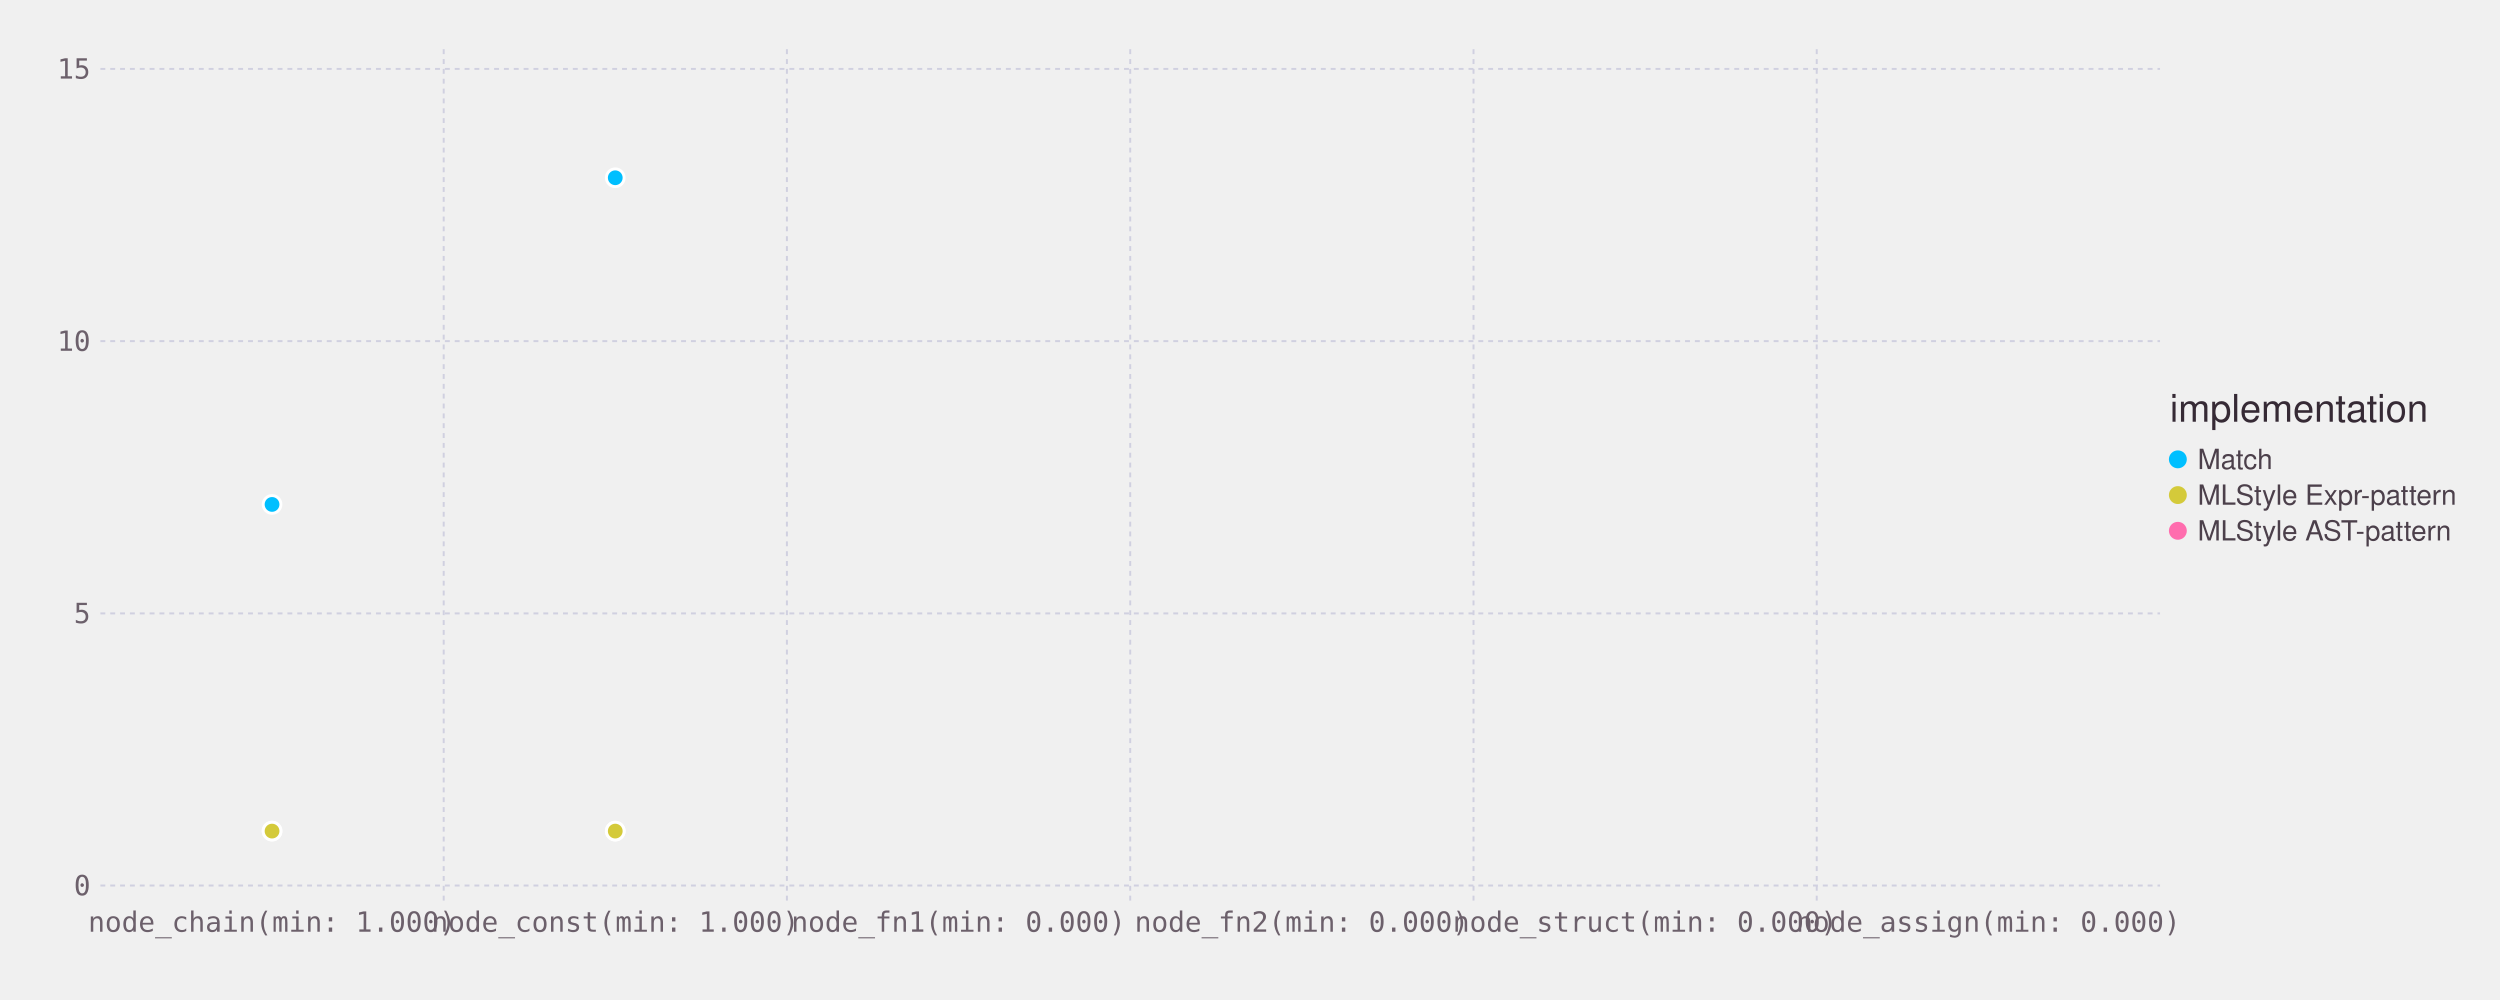
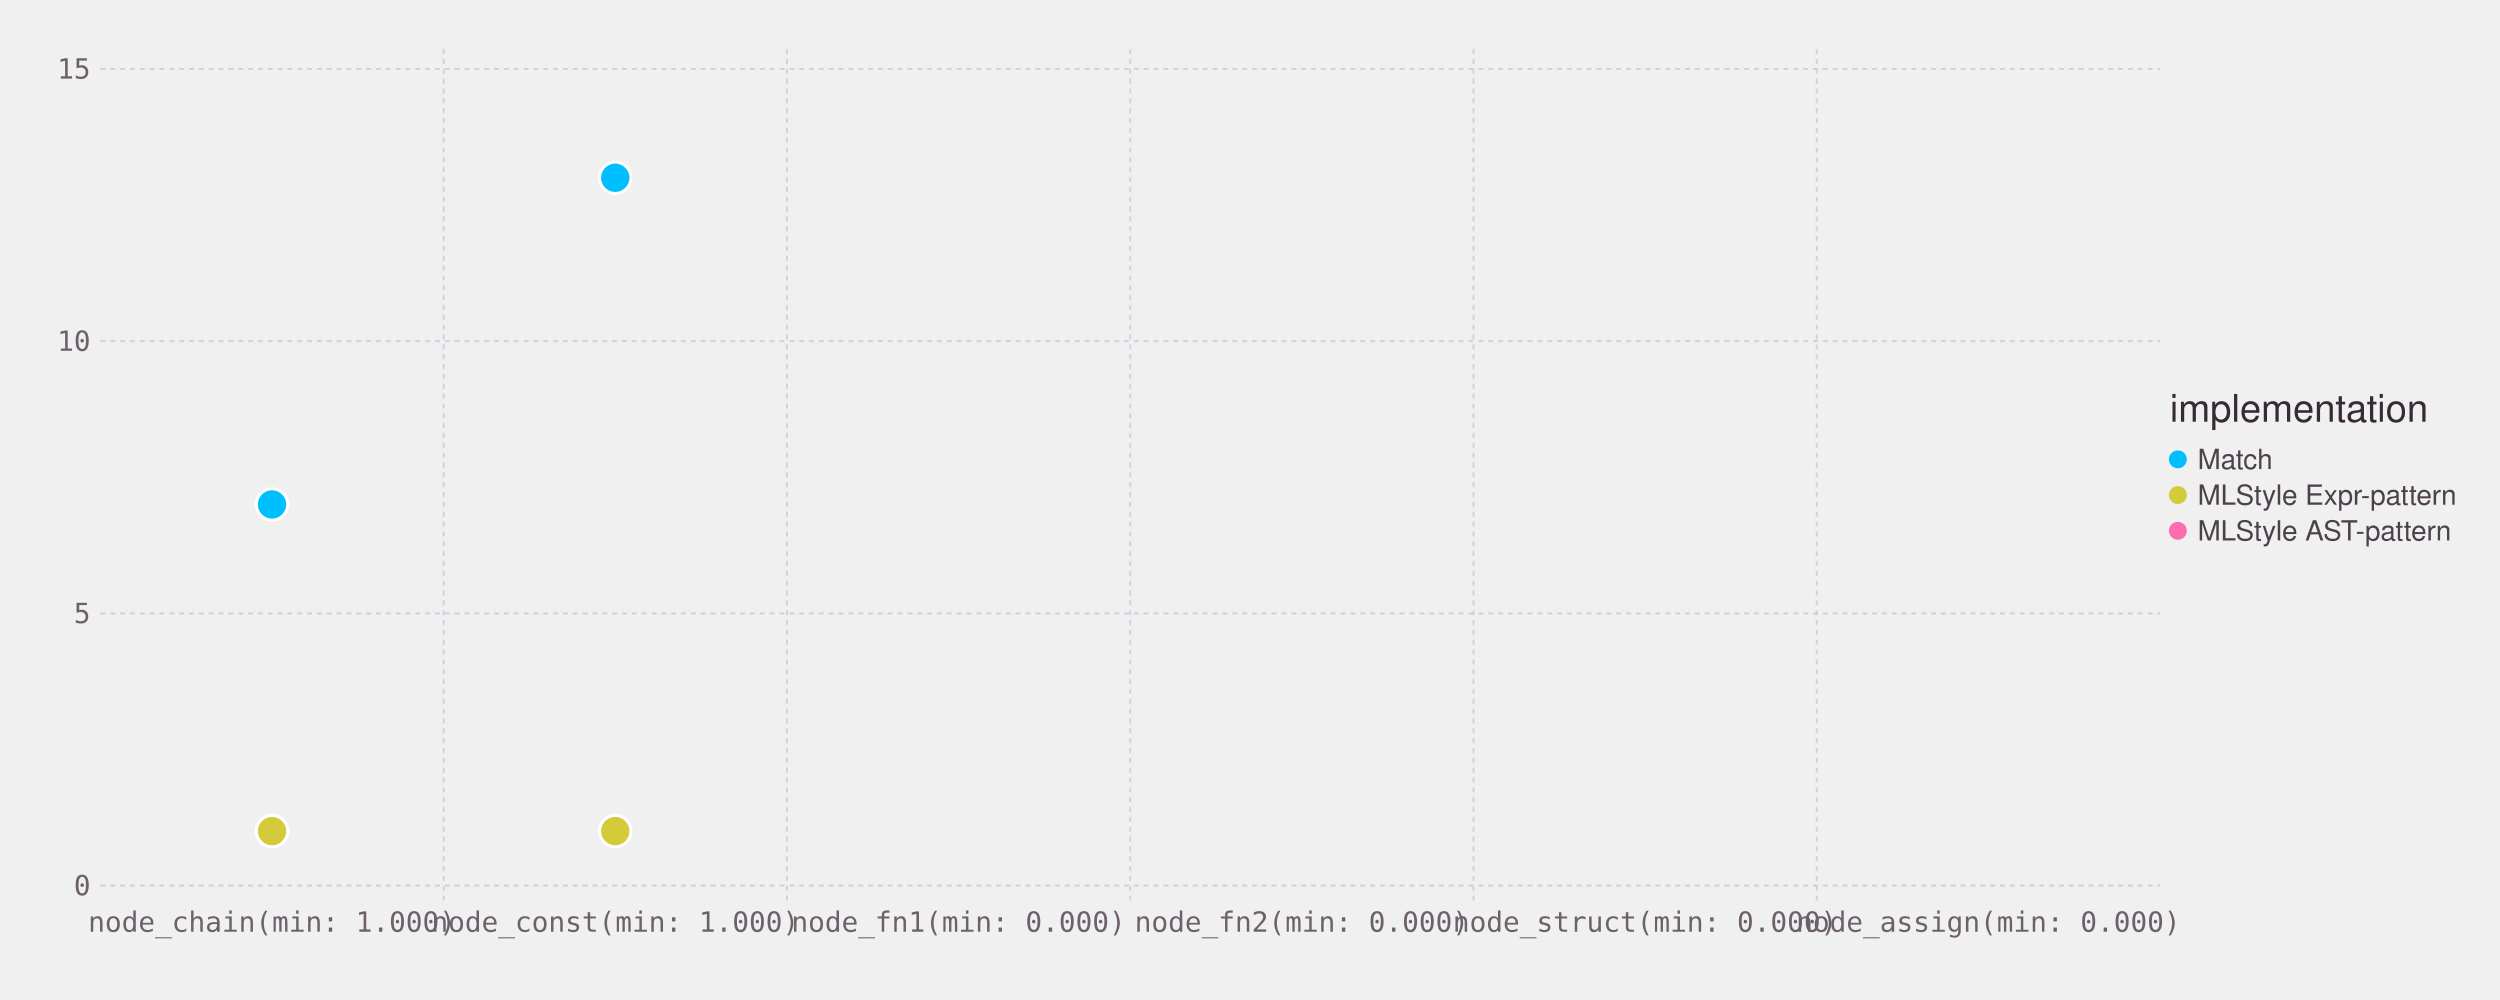
<svg xmlns="http://www.w3.org/2000/svg" version="1.2" width="254mm" height="101.6mm" viewBox="0 0 254 101.6" stroke="none" fill="#000000" stroke-width="0.3" font-size="3.88">
  <defs>
    <marker id="arrow" markerWidth="15" markerHeight="7" refX="5" refY="3.5" orient="auto" markerUnits="strokeWidth">
      <path d="M0,0 L15,3.5 L0,7 z" stroke="context-stroke" fill="context-stroke" />
    </marker>
  </defs>
  <g class="plotroot yscalable" id="img-012e1a91-1">
    <g class="guide xlabels" font-size="2.82" font-family="Consolas" fill="#6C606B" id="img-012e1a91-2">
      <g transform="translate(27.64,92.97)">
        <g class="primitive">
          <text text-anchor="middle" dy="0.6em">node_chain(min: 1.000)</text>
        </g>
      </g>
      <g transform="translate(62.51,92.97)">
        <g class="primitive">
          <text text-anchor="middle" dy="0.6em">node_const(min: 1.000)</text>
        </g>
      </g>
      <g transform="translate(97.39,92.97)">
        <g class="primitive">
          <text text-anchor="middle" dy="0.6em">node_fn1(min: 0.000)</text>
        </g>
      </g>
      <g transform="translate(132.27,92.97)">
        <g class="primitive">
          <text text-anchor="middle" dy="0.6em">node_fn2(min: 0.000)</text>
        </g>
      </g>
      <g transform="translate(167.14,92.97)">
        <g class="primitive">
          <text text-anchor="middle" dy="0.6em">node_struct(min: 0.000)</text>
        </g>
      </g>
      <g transform="translate(202.02,92.97)">
        <g class="primitive">
          <text text-anchor="middle" dy="0.6em">node_assign(min: 0.000)</text>
        </g>
      </g>
    </g>
    <g class="guide colorkey" id="img-012e1a91-3">
      <g fill="#4C404B" font-size="2.82" font-family="'PT Sans','Helvetica Neue','Helvetica',sans-serif" id="img-012e1a91-4">
        <g transform="translate(223.27,46.67)" id="img-012e1a91-5" class="color_Match">
          <g class="primitive">
            <text dy="0.35em">Match</text>
          </g>
        </g>
        <g transform="translate(223.27,50.3)" id="img-012e1a91-6" class="color_MLStyle_Expr-pattern">
          <g class="primitive">
            <text dy="0.35em">MLStyle Expr-pattern</text>
          </g>
        </g>
        <g transform="translate(223.27,53.93)" id="img-012e1a91-7" class="color_MLStyle_AST-pattern">
          <g class="primitive">
            <text dy="0.35em">MLStyle AST-pattern</text>
          </g>
        </g>
      </g>
      <g stroke="#000000" stroke-opacity="0.000" id="img-012e1a91-8">
        <g transform="translate(221.27,46.67)" id="img-012e1a91-9" class="color_Match" fill="#00BFFF">
          <circle cx="0" cy="0" r="0.91" class="primitive" />
        </g>
        <g transform="translate(221.27,50.3)" id="img-012e1a91-10" class="color_MLStyle_Expr-pattern" fill="#D4CA3A">
          <circle cx="0" cy="0" r="0.91" class="primitive" />
        </g>
        <g transform="translate(221.27,53.93)" id="img-012e1a91-11" class="color_MLStyle_AST-pattern" fill="#FF6DAE">
          <circle cx="0" cy="0" r="0.91" class="primitive" />
        </g>
      </g>
      <g fill="#362A35" font-size="3.88" font-family="'PT Sans','Helvetica Neue','Helvetica',sans-serif" stroke="#000000" stroke-opacity="0.000" id="img-012e1a91-12">
        <g transform="translate(220.46,42.85)" id="img-012e1a91-13">
          <g class="primitive">
            <text>implementation</text>
          </g>
        </g>
      </g>
    </g>
    <g clip-path="url(#img-012e1a91-14)">
      <g id="img-012e1a91-15">
        <g pointer-events="visible" fill="#000000" fill-opacity="0.000" stroke="#000000" stroke-opacity="0.000" class="guide background" id="img-012e1a91-16">
          <g transform="translate(114.83,48.49)" id="img-012e1a91-17">
            <path d="M-104.63,-43.49 L 104.63 -43.49 104.63 43.49 -104.63 43.49 z" class="primitive" />
          </g>
        </g>
        <g class="guide ygridlines xfixed" stroke-dasharray="0.5,0.5" stroke-width="0.2" stroke="#D0D0E0" id="img-012e1a91-18">
          <g transform="translate(114.83,89.97)" id="img-012e1a91-19">
            <path fill="none" d="M-104.63,0 L 104.63 0" class="primitive" />
          </g>
          <g transform="translate(114.83,62.32)" id="img-012e1a91-20">
            <path fill="none" d="M-104.63,0 L 104.63 0" class="primitive" />
          </g>
          <g transform="translate(114.83,34.66)" id="img-012e1a91-21">
            <path fill="none" d="M-104.63,0 L 104.63 0" class="primitive" />
          </g>
          <g transform="translate(114.83,7)" id="img-012e1a91-22">
            <path fill="none" d="M-104.63,0 L 104.63 0" class="primitive" />
          </g>
        </g>
        <g class="guide xgridlines yfixed" stroke-dasharray="0.5,0.5" stroke-width="0.2" stroke="#D0D0E0" id="img-012e1a91-23">
          <g transform="translate(45.08,48.49)" id="img-012e1a91-24">
            <path fill="none" d="M0,-43.49 L 0 43.49" class="primitive" />
          </g>
          <g transform="translate(79.95,48.49)" id="img-012e1a91-25">
            <path fill="none" d="M0,-43.49 L 0 43.49" class="primitive" />
          </g>
          <g transform="translate(114.83,48.49)" id="img-012e1a91-26">
            <path fill="none" d="M0,-43.49 L 0 43.49" class="primitive" />
          </g>
          <g transform="translate(149.71,48.49)" id="img-012e1a91-27">
            <path fill="none" d="M0,-43.49 L 0 43.49" class="primitive" />
          </g>
          <g transform="translate(184.58,48.49)" id="img-012e1a91-28">
            <path fill="none" d="M0,-43.49 L 0 43.49" class="primitive" />
          </g>
        </g>
        <g class="plotpanel" id="img-012e1a91-29">
          <g class="geometry" id="img-012e1a91-30">
            <g stroke-width="0.3" id="img-012e1a91-31">
              <g class="color_MLStyle_AST-pattern" stroke="#FFFFFF" fill="#FF6DAE" id="img-012e1a91-32">
                <g class="marker" id="img-012e1a91-33">
                  <g transform="translate(202.02,NaN)" id="img-012e1a91-34">
-                     <circle cx="0" cy="0" r="0.9" class="primitive" />
+                     <circle cx="0" cy="0" r="1.59" class="primitive" />
                  </g>
                </g>
              </g>
              <g class="color_MLStyle_AST-pattern" stroke="#FFFFFF" fill="#FF6DAE" id="img-012e1a91-35">
                <g class="marker" id="img-012e1a91-36">
                  <g transform="translate(167.14,-Inf)" id="img-012e1a91-37">
-                     <circle cx="0" cy="0" r="0.9" class="primitive" />
+                     <circle cx="0" cy="0" r="1.59" class="primitive" />
                  </g>
                </g>
              </g>
              <g class="color_MLStyle_AST-pattern" stroke="#FFFFFF" fill="#FF6DAE" id="img-012e1a91-38">
                <g class="marker" id="img-012e1a91-39">
                  <g transform="translate(132.27,-Inf)" id="img-012e1a91-40">
-                     <circle cx="0" cy="0" r="0.9" class="primitive" />
+                     <circle cx="0" cy="0" r="1.59" class="primitive" />
                  </g>
                </g>
              </g>
              <g class="color_MLStyle_AST-pattern" stroke="#FFFFFF" fill="#FF6DAE" id="img-012e1a91-41">
                <g class="marker" id="img-012e1a91-42">
                  <g transform="translate(97.39,-Inf)" id="img-012e1a91-43">
-                     <circle cx="0" cy="0" r="0.9" class="primitive" />
+                     <circle cx="0" cy="0" r="1.59" class="primitive" />
                  </g>
                </g>
              </g>
              <g class="color_MLStyle_Expr-pattern" stroke="#FFFFFF" fill="#D4CA3A" id="img-012e1a91-44">
                <g class="marker" id="img-012e1a91-45">
                  <g transform="translate(202.02,-Inf)" id="img-012e1a91-46">
-                     <circle cx="0" cy="0" r="0.9" class="primitive" />
+                     <circle cx="0" cy="0" r="1.59" class="primitive" />
                  </g>
                </g>
              </g>
              <g class="color_MLStyle_Expr-pattern" stroke="#FFFFFF" fill="#D4CA3A" id="img-012e1a91-47">
                <g class="marker" id="img-012e1a91-48">
                  <g transform="translate(167.14,NaN)" id="img-012e1a91-49">
-                     <circle cx="0" cy="0" r="0.9" class="primitive" />
+                     <circle cx="0" cy="0" r="1.59" class="primitive" />
                  </g>
                </g>
              </g>
              <g class="color_MLStyle_Expr-pattern" stroke="#FFFFFF" fill="#D4CA3A" id="img-012e1a91-50">
                <g class="marker" id="img-012e1a91-51">
                  <g transform="translate(132.27,NaN)" id="img-012e1a91-52">
-                     <circle cx="0" cy="0" r="0.9" class="primitive" />
+                     <circle cx="0" cy="0" r="1.59" class="primitive" />
                  </g>
                </g>
              </g>
              <g class="color_MLStyle_Expr-pattern" stroke="#FFFFFF" fill="#D4CA3A" id="img-012e1a91-53">
                <g class="marker" id="img-012e1a91-54">
                  <g transform="translate(97.39,NaN)" id="img-012e1a91-55">
-                     <circle cx="0" cy="0" r="0.9" class="primitive" />
+                     <circle cx="0" cy="0" r="1.59" class="primitive" />
                  </g>
                </g>
              </g>
              <g class="color_Match" stroke="#FFFFFF" fill="#00BFFF" id="img-012e1a91-56">
                <g class="marker" id="img-012e1a91-57">
                  <g transform="translate(202.02,-Inf)" id="img-012e1a91-58">
-                     <circle cx="0" cy="0" r="0.9" class="primitive" />
+                     <circle cx="0" cy="0" r="1.59" class="primitive" />
                  </g>
                </g>
              </g>
              <g class="color_Match" stroke="#FFFFFF" fill="#00BFFF" id="img-012e1a91-59">
                <g class="marker" id="img-012e1a91-60">
                  <g transform="translate(167.14,-Inf)" id="img-012e1a91-61">
-                     <circle cx="0" cy="0" r="0.9" class="primitive" />
+                     <circle cx="0" cy="0" r="1.59" class="primitive" />
                  </g>
                </g>
              </g>
              <g class="color_Match" stroke="#FFFFFF" fill="#00BFFF" id="img-012e1a91-62">
                <g class="marker" id="img-012e1a91-63">
                  <g transform="translate(132.27,-Inf)" id="img-012e1a91-64">
-                     <circle cx="0" cy="0" r="0.9" class="primitive" />
+                     <circle cx="0" cy="0" r="1.59" class="primitive" />
                  </g>
                </g>
              </g>
              <g class="color_Match" stroke="#FFFFFF" fill="#00BFFF" id="img-012e1a91-65">
                <g class="marker" id="img-012e1a91-66">
                  <g transform="translate(97.39,-Inf)" id="img-012e1a91-67">
-                     <circle cx="0" cy="0" r="0.9" class="primitive" />
+                     <circle cx="0" cy="0" r="1.59" class="primitive" />
                  </g>
                </g>
              </g>
              <g class="color_MLStyle_AST-pattern" stroke="#FFFFFF" fill="#FF6DAE" id="img-012e1a91-68">
                <g class="marker" id="img-012e1a91-69">
                  <g transform="translate(62.51,84.44)" id="img-012e1a91-70">
-                     <circle cx="0" cy="0" r="0.9" class="primitive" />
+                     <circle cx="0" cy="0" r="1.59" class="primitive" />
                  </g>
                </g>
              </g>
              <g class="color_MLStyle_Expr-pattern" stroke="#FFFFFF" fill="#D4CA3A" id="img-012e1a91-71">
                <g class="marker" id="img-012e1a91-72">
                  <g transform="translate(62.51,84.44)" id="img-012e1a91-73">
-                     <circle cx="0" cy="0" r="0.9" class="primitive" />
+                     <circle cx="0" cy="0" r="1.59" class="primitive" />
                  </g>
                </g>
              </g>
              <g class="color_Match" stroke="#FFFFFF" fill="#00BFFF" id="img-012e1a91-74">
                <g class="marker" id="img-012e1a91-75">
                  <g transform="translate(62.51,18.06)" id="img-012e1a91-76">
-                     <circle cx="0" cy="0" r="0.9" class="primitive" />
+                     <circle cx="0" cy="0" r="1.59" class="primitive" />
                  </g>
                </g>
              </g>
              <g class="color_MLStyle_AST-pattern" stroke="#FFFFFF" fill="#FF6DAE" id="img-012e1a91-77">
                <g class="marker" id="img-012e1a91-78">
                  <g transform="translate(27.64,84.44)" id="img-012e1a91-79">
-                     <circle cx="0" cy="0" r="0.9" class="primitive" />
+                     <circle cx="0" cy="0" r="1.59" class="primitive" />
                  </g>
                </g>
              </g>
              <g class="color_MLStyle_Expr-pattern" stroke="#FFFFFF" fill="#D4CA3A" id="img-012e1a91-80">
                <g class="marker" id="img-012e1a91-81">
                  <g transform="translate(27.64,84.44)" id="img-012e1a91-82">
-                     <circle cx="0" cy="0" r="0.9" class="primitive" />
+                     <circle cx="0" cy="0" r="1.59" class="primitive" />
                  </g>
                </g>
              </g>
              <g class="color_Match" stroke="#FFFFFF" fill="#00BFFF" id="img-012e1a91-83">
                <g class="marker" id="img-012e1a91-84">
                  <g transform="translate(27.64,51.25)" id="img-012e1a91-85">
-                     <circle cx="0" cy="0" r="0.9" class="primitive" />
+                     <circle cx="0" cy="0" r="1.59" class="primitive" />
                  </g>
                </g>
              </g>
            </g>
          </g>
        </g>
      </g>
    </g>
    <g class="guide ylabels" font-size="2.82" font-family="Consolas" fill="#6C606B" id="img-012e1a91-86">
      <g transform="translate(9.2,89.97)" id="img-012e1a91-87">
        <g class="primitive">
          <text text-anchor="end" dy="0.35em">0</text>
        </g>
      </g>
      <g transform="translate(9.2,62.32)" id="img-012e1a91-88">
        <g class="primitive">
          <text text-anchor="end" dy="0.35em">5</text>
        </g>
      </g>
      <g transform="translate(9.2,34.66)" id="img-012e1a91-89">
        <g class="primitive">
          <text text-anchor="end" dy="0.35em">10</text>
        </g>
      </g>
      <g transform="translate(9.2,7)" id="img-012e1a91-90">
        <g class="primitive">
          <text text-anchor="end" dy="0.35em">15</text>
        </g>
      </g>
    </g>
  </g>
  <defs>
    <clipPath id="img-012e1a91-14">
      <path d="M10.2,5 L 219.46 5 219.46 91.97 10.2 91.97" />
    </clipPath>
  </defs>
</svg>
